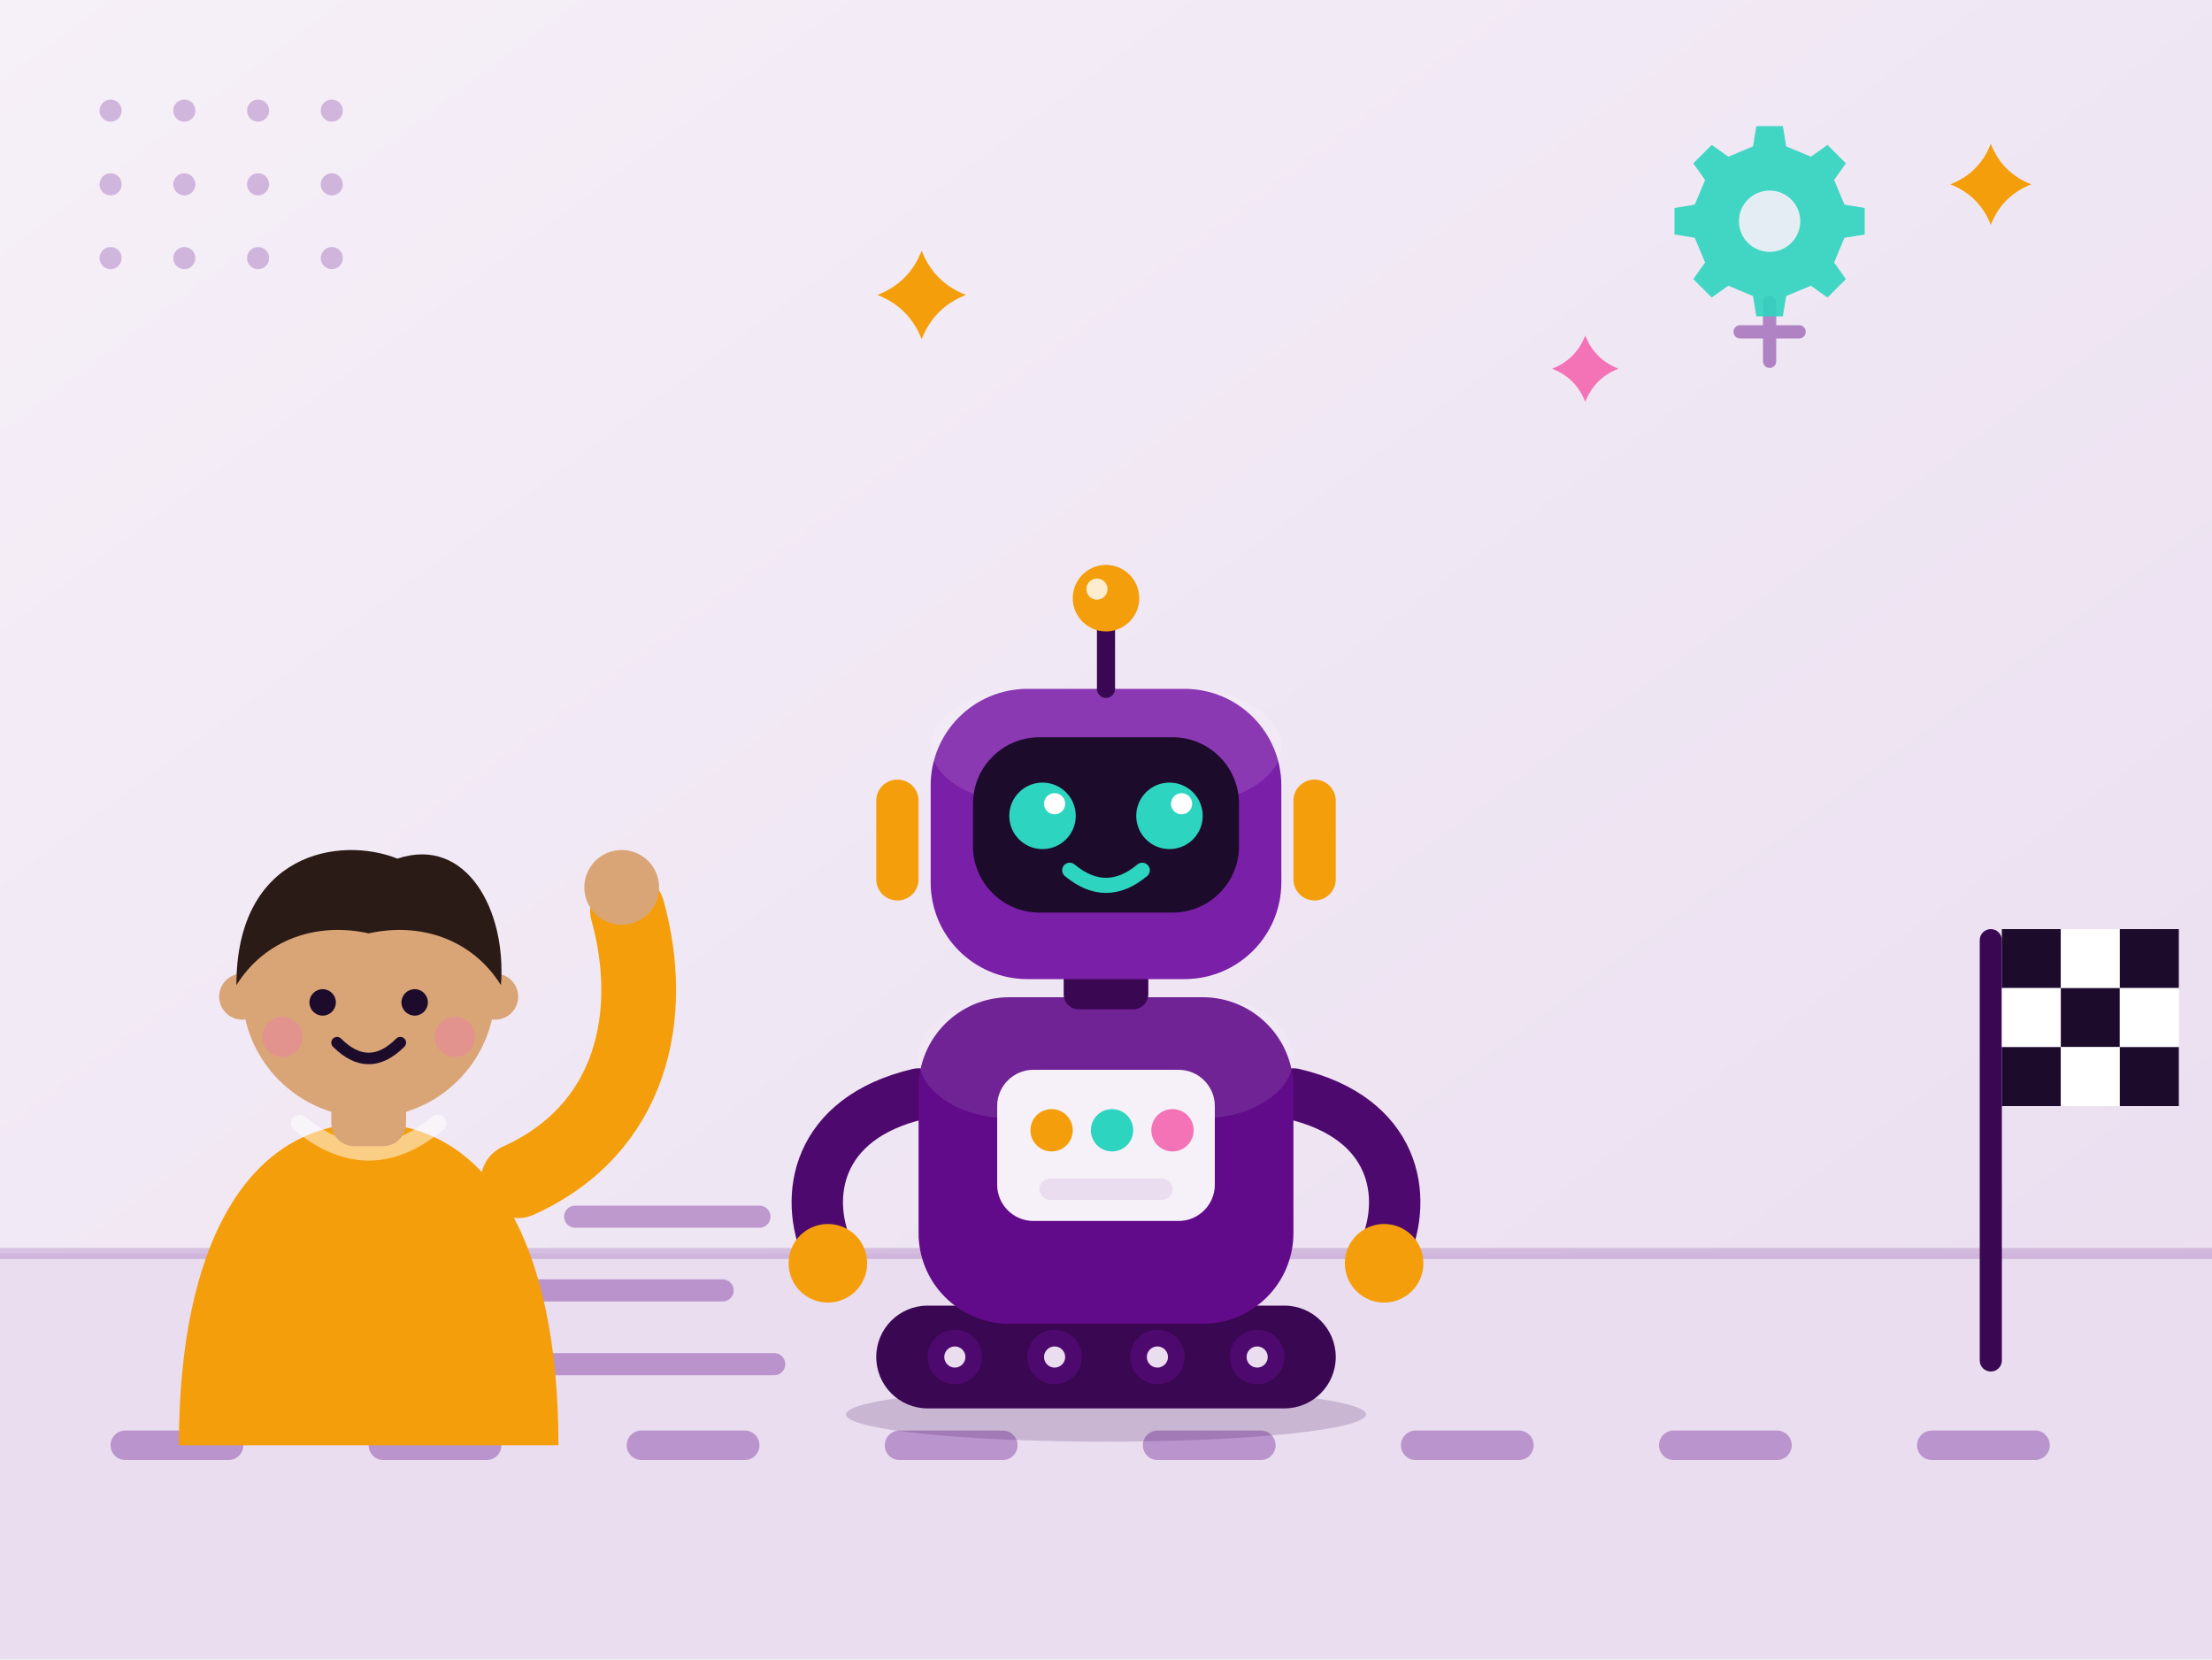
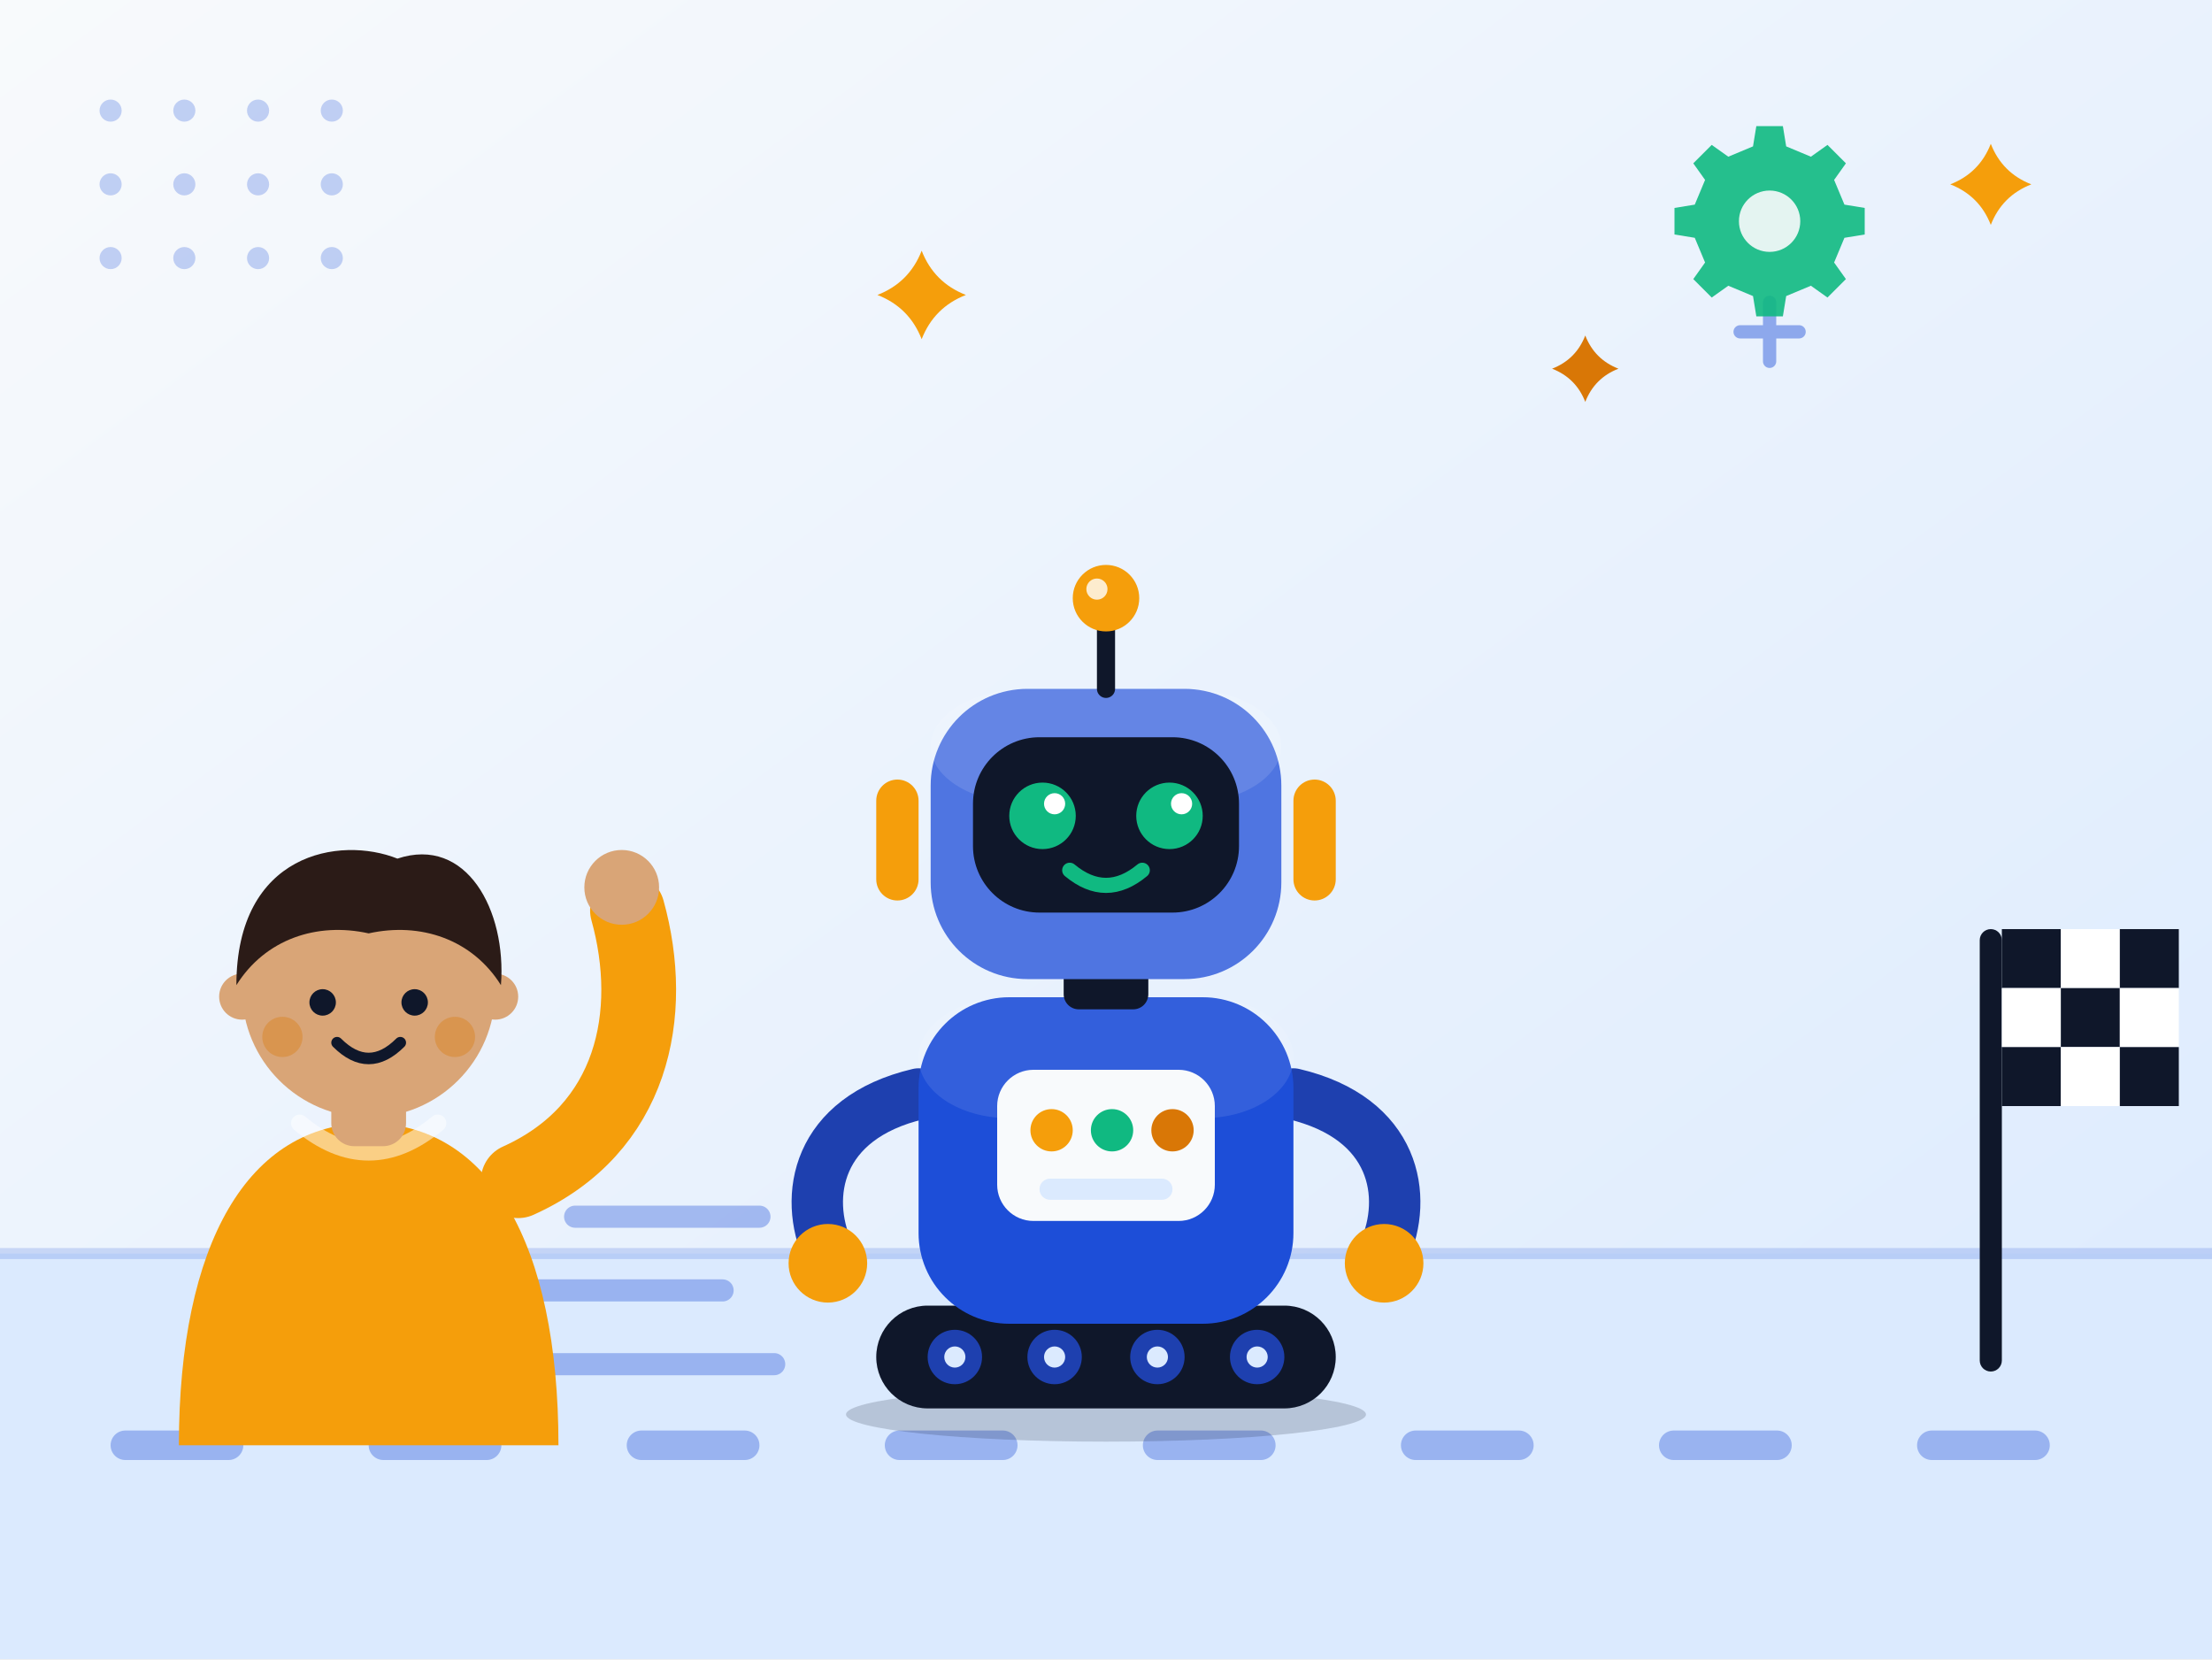
<svg xmlns="http://www.w3.org/2000/svg" viewBox="0 0 600 450" width="600" height="450" role="img">
  <defs>
    <linearGradient id="g7" x1="0" y1="0" x2="1" y2="1">
-       <stop offset="0" stop-color="#f6f0f8" />
-       <stop offset="1" stop-color="#e9ddef" />
+       <stop offset="0" stop-color="#F8FAFC" />
+       <stop offset="1" stop-color="#DBEAFE" />
    </linearGradient>
  </defs>
  <rect width="600" height="450" fill="url(#g7)" />
-   <rect y="340" width="600" height="110" fill="#e9ddef" />
-   <path d="M0,340 H600" stroke="#610b8a" stroke-opacity=".18" stroke-width="3" />
-   <circle cx="30" cy="30" r="3" fill="#610b8a" opacity="0.25" />
-   <circle cx="30" cy="50" r="3" fill="#610b8a" opacity="0.25" />
-   <circle cx="30" cy="70" r="3" fill="#610b8a" opacity="0.25" />
-   <circle cx="50" cy="30" r="3" fill="#610b8a" opacity="0.25" />
-   <circle cx="50" cy="50" r="3" fill="#610b8a" opacity="0.25" />
-   <circle cx="50" cy="70" r="3" fill="#610b8a" opacity="0.25" />
-   <circle cx="70" cy="30" r="3" fill="#610b8a" opacity="0.25" />
-   <circle cx="70" cy="50" r="3" fill="#610b8a" opacity="0.25" />
-   <circle cx="70" cy="70" r="3" fill="#610b8a" opacity="0.25" />
-   <circle cx="90" cy="30" r="3" fill="#610b8a" opacity="0.25" />
-   <circle cx="90" cy="50" r="3" fill="#610b8a" opacity="0.25" />
-   <circle cx="90" cy="70" r="3" fill="#610b8a" opacity="0.25" />
+   <rect y="340" width="600" height="110" fill="#DBEAFE" />
+   <path d="M0,340 H600" stroke="#1D4ED8" stroke-opacity=".18" stroke-width="3" />
+   <circle cx="30" cy="30" r="3" fill="#1D4ED8" opacity="0.25" />
+   <circle cx="30" cy="50" r="3" fill="#1D4ED8" opacity="0.25" />
+   <circle cx="30" cy="70" r="3" fill="#1D4ED8" opacity="0.25" />
+   <circle cx="50" cy="30" r="3" fill="#1D4ED8" opacity="0.25" />
+   <circle cx="50" cy="50" r="3" fill="#1D4ED8" opacity="0.25" />
+   <circle cx="50" cy="70" r="3" fill="#1D4ED8" opacity="0.25" />
+   <circle cx="70" cy="30" r="3" fill="#1D4ED8" opacity="0.25" />
+   <circle cx="70" cy="50" r="3" fill="#1D4ED8" opacity="0.25" />
+   <circle cx="70" cy="70" r="3" fill="#1D4ED8" opacity="0.25" />
+   <circle cx="90" cy="30" r="3" fill="#1D4ED8" opacity="0.25" />
+   <circle cx="90" cy="50" r="3" fill="#1D4ED8" opacity="0.25" />
+   <circle cx="90" cy="70" r="3" fill="#1D4ED8" opacity="0.25" />
  <path d="M540,39 Q543.08,46.92 551,50 Q543.08,53.08 540,61 Q536.92,53.08 529,50 Q536.92,46.92 540,39Z" fill="#f59e0b" opacity="1" />
-   <path d="M472,90H488M480,82V98" stroke="#610b8a" stroke-width="3.6" stroke-linecap="round" opacity="0.45" />
-   <rect x="30" y="388" width="36" height="8" rx="4" fill="#610b8a" opacity=".35" />
-   <rect x="100" y="388" width="36" height="8" rx="4" fill="#610b8a" opacity=".35" />
-   <rect x="170" y="388" width="36" height="8" rx="4" fill="#610b8a" opacity=".35" />
-   <rect x="240" y="388" width="36" height="8" rx="4" fill="#610b8a" opacity=".35" />
-   <rect x="310" y="388" width="36" height="8" rx="4" fill="#610b8a" opacity=".35" />
-   <rect x="380" y="388" width="36" height="8" rx="4" fill="#610b8a" opacity=".35" />
-   <rect x="450" y="388" width="36" height="8" rx="4" fill="#610b8a" opacity=".35" />
-   <rect x="520" y="388" width="36" height="8" rx="4" fill="#610b8a" opacity=".35" />
+   <path d="M472,90H488M480,82V98" stroke="#1D4ED8" stroke-width="3.6" stroke-linecap="round" opacity="0.45" />
+   <rect x="30" y="388" width="36" height="8" rx="4" fill="#1D4ED8" opacity=".35" />
+   <rect x="100" y="388" width="36" height="8" rx="4" fill="#1D4ED8" opacity=".35" />
+   <rect x="170" y="388" width="36" height="8" rx="4" fill="#1D4ED8" opacity=".35" />
+   <rect x="240" y="388" width="36" height="8" rx="4" fill="#1D4ED8" opacity=".35" />
+   <rect x="310" y="388" width="36" height="8" rx="4" fill="#1D4ED8" opacity=".35" />
+   <rect x="380" y="388" width="36" height="8" rx="4" fill="#1D4ED8" opacity=".35" />
+   <rect x="450" y="388" width="36" height="8" rx="4" fill="#1D4ED8" opacity=".35" />
+   <rect x="520" y="388" width="36" height="8" rx="4" fill="#1D4ED8" opacity=".35" />
  <g transform="translate(540,372)">
-     <rect x="-3" y="-120" width="6" height="120" rx="3" fill="#3a0753" />
-     <rect x="3" y="-120" width="16" height="16" fill="#1c0b2b" />
+     <rect x="-3" y="-120" width="6" height="120" rx="3" fill="#0F172A" />
+     <rect x="3" y="-120" width="16" height="16" fill="#0F172A" />
    <rect x="3" y="-104" width="16" height="16" fill="#fff" />
-     <rect x="3" y="-88" width="16" height="16" fill="#1c0b2b" />
+     <rect x="3" y="-88" width="16" height="16" fill="#0F172A" />
    <rect x="19" y="-120" width="16" height="16" fill="#fff" />
-     <rect x="19" y="-104" width="16" height="16" fill="#1c0b2b" />
+     <rect x="19" y="-104" width="16" height="16" fill="#0F172A" />
    <rect x="19" y="-88" width="16" height="16" fill="#fff" />
-     <rect x="35" y="-120" width="16" height="16" fill="#1c0b2b" />
+     <rect x="35" y="-120" width="16" height="16" fill="#0F172A" />
    <rect x="35" y="-104" width="16" height="16" fill="#fff" />
-     <rect x="35" y="-88" width="16" height="16" fill="#1c0b2b" />
+     <rect x="35" y="-88" width="16" height="16" fill="#0F172A" />
  </g>
  <g transform="translate(300,382) scale(0.82) rotate(0)">
-     <ellipse cx="0" cy="2" rx="86" ry="9" fill="#3a0753" opacity=".18" />
-     <rect x="-76" y="-34" width="152" height="34" rx="17" fill="#3a0753" />
-     <circle cx="-50" cy="-17" r="9" fill="#4e096e" />
-     <circle cx="-50" cy="-17" r="3.5" fill="#e9ddef" />
-     <circle cx="-17" cy="-17" r="9" fill="#4e096e" />
-     <circle cx="-17" cy="-17" r="3.5" fill="#e9ddef" />
-     <circle cx="17" cy="-17" r="9" fill="#4e096e" />
-     <circle cx="17" cy="-17" r="3.5" fill="#e9ddef" />
-     <circle cx="50" cy="-17" r="9" fill="#4e096e" />
-     <circle cx="50" cy="-17" r="3.5" fill="#e9ddef" />
-     <path d="M-62,-104 C-96,-96 -100,-70 -92,-52" stroke="#4e096e" stroke-width="17" fill="none" stroke-linecap="round" />
+     <ellipse cx="0" cy="2" rx="86" ry="9" fill="#0F172A" opacity=".18" />
+     <rect x="-76" y="-34" width="152" height="34" rx="17" fill="#0F172A" />
+     <circle cx="-50" cy="-17" r="9" fill="#1E40AF" />
+     <circle cx="-50" cy="-17" r="3.5" fill="#DBEAFE" />
+     <circle cx="-17" cy="-17" r="9" fill="#1E40AF" />
+     <circle cx="-17" cy="-17" r="3.5" fill="#DBEAFE" />
+     <circle cx="17" cy="-17" r="9" fill="#1E40AF" />
+     <circle cx="17" cy="-17" r="3.5" fill="#DBEAFE" />
+     <circle cx="50" cy="-17" r="9" fill="#1E40AF" />
+     <circle cx="50" cy="-17" r="3.5" fill="#DBEAFE" />
+     <path d="M-62,-104 C-96,-96 -100,-70 -92,-52" stroke="#1E40AF" stroke-width="17" fill="none" stroke-linecap="round" />
    <circle cx="-92" cy="-48" r="13" fill="#f59e0b" />
-     <path d="M62,-104 C96,-96 100,-70 92,-52" stroke="#4e096e" stroke-width="17" fill="none" stroke-linecap="round" />
+     <path d="M62,-104 C96,-96 100,-70 92,-52" stroke="#1E40AF" stroke-width="17" fill="none" stroke-linecap="round" />
    <circle cx="92" cy="-48" r="13" fill="#f59e0b" />
-     <rect x="-62" y="-136" width="124" height="108" rx="30" fill="#610b8a" />
+     <rect x="-62" y="-136" width="124" height="108" rx="30" fill="#1D4ED8" />
    <rect x="-62" y="-136" width="124" height="40" rx="30" fill="#fff" opacity=".1" />
-     <rect x="-36" y="-112" width="72" height="50" rx="12" fill="#f6f0f8" />
+     <rect x="-36" y="-112" width="72" height="50" rx="12" fill="#F8FAFC" />
    <circle cx="-18" cy="-92" r="7" fill="#f59e0b" />
-     <circle cx="2" cy="-92" r="7" fill="#2dd4bf" />
-     <circle cx="22" cy="-92" r="7" fill="#f472b6" />
-     <rect x="-22" y="-76" width="44" height="7" rx="3.5" fill="#e9ddef" />
-     <rect x="-14" y="-148" width="28" height="16" rx="5" fill="#3a0753" />
+     <circle cx="2" cy="-92" r="7" fill="#10B981" />
+     <circle cx="22" cy="-92" r="7" fill="#D97706" />
+     <rect x="-22" y="-76" width="44" height="7" rx="3.5" fill="#DBEAFE" />
+     <rect x="-14" y="-148" width="28" height="16" rx="5" fill="#0F172A" />
    <rect x="-76" y="-208" width="14" height="40" rx="7" fill="#f59e0b" />
    <rect x="62" y="-208" width="14" height="40" rx="7" fill="#f59e0b" />
-     <rect x="-58" y="-238" width="116" height="96" rx="32" fill="#7a1fa8" />
+     <rect x="-58" y="-238" width="116" height="96" rx="32" fill="#4F75E1" />
    <rect x="-58" y="-238" width="116" height="38" rx="32" fill="#fff" opacity=".12" />
-     <rect x="-44" y="-222" width="88" height="58" rx="22" fill="#1c0b2b" />
-     <circle cx="-21" cy="-196" r="11" fill="#2dd4bf" />
-     <circle cx="21" cy="-196" r="11" fill="#2dd4bf" />
+     <rect x="-44" y="-222" width="88" height="58" rx="22" fill="#0F172A" />
+     <circle cx="-21" cy="-196" r="11" fill="#10B981" />
+     <circle cx="21" cy="-196" r="11" fill="#10B981" />
    <circle cx="-17" cy="-200" r="3.5" fill="#fff" />
    <circle cx="25" cy="-200" r="3.5" fill="#fff" />
-     <path d="M-12,-178 Q0,-168 12,-178" stroke="#2dd4bf" stroke-width="5" fill="none" stroke-linecap="round" />
-     <path d="M0,-238 V-262" stroke="#3a0753" stroke-width="6" stroke-linecap="round" />
+     <path d="M-12,-178 Q0,-168 12,-178" stroke="#10B981" stroke-width="5" fill="none" stroke-linecap="round" />
+     <path d="M0,-238 V-262" stroke="#0F172A" stroke-width="6" stroke-linecap="round" />
    <circle cx="0" cy="-268" r="11" fill="#f59e0b" />
    <circle cx="-3" cy="-271" r="3.5" fill="#fff" opacity=".8" />
  </g>
-   <path d="M150,370 H210 M140,350 H196 M156,330 H206" stroke="#610b8a" stroke-opacity=".35" stroke-width="6" stroke-linecap="round" />
+   <path d="M150,370 H210 M140,350 H196 M156,330 H206" stroke="#1D4ED8" stroke-opacity=".35" stroke-width="6" stroke-linecap="round" />
  <g transform="translate(100,392) scale(0.78,0.78)">
    <path d="M-66,0 C-66,-70 -42,-112 0,-112 C42,-112 66,-70 66,0Z" fill="#f59e0b" />
    <path d="M-24,-112 Q0,-92 24,-112" stroke="#fff" stroke-opacity=".5" stroke-width="6" fill="none" stroke-linecap="round" />
    <path d="M52,-92 C92,-110 100,-150 90,-186" stroke="#f59e0b" stroke-width="26" fill="none" stroke-linecap="round" />
    <circle cx="88" cy="-194" r="13" fill="#d9a577" />
    <rect x="-13" y="-126" width="26" height="22" rx="8" fill="#d9a577" />
    <circle cx="0" cy="-158" r="44" fill="#d9a577" />
    <circle cx="-44" cy="-156" r="8" fill="#d9a577" />
    <circle cx="44" cy="-156" r="8" fill="#d9a577" />
    <path d="M-46,-160 C-46,-206 -10,-212 10,-204 C34,-212 48,-186 46,-160 C36,-176 18,-182 0,-178 C-18,-182 -36,-176 -46,-160Z" fill="#2b1b17" />
-     <circle cx="-16" cy="-154" r="4.6" fill="#1c0b2b" />
-     <circle cx="16" cy="-154" r="4.6" fill="#1c0b2b" />
-     <circle cx="-30" cy="-142" r="7" fill="#f472b6" opacity=".35" />
-     <circle cx="30" cy="-142" r="7" fill="#f472b6" opacity=".35" />
-     <path d="M-11,-140 Q0,-129 11,-140" stroke="#1c0b2b" stroke-width="4" fill="none" stroke-linecap="round" />
+     <circle cx="-16" cy="-154" r="4.6" fill="#0F172A" />
+     <circle cx="16" cy="-154" r="4.6" fill="#0F172A" />
+     <circle cx="-30" cy="-142" r="7" fill="#D97706" opacity=".35" />
+     <circle cx="30" cy="-142" r="7" fill="#D97706" opacity=".35" />
+     <path d="M-11,-140 Q0,-129 11,-140" stroke="#0F172A" stroke-width="4" fill="none" stroke-linecap="round" />
  </g>
  <path d="M250,68 Q253.36,76.64 262,80 Q253.36,83.36 250,92 Q246.64,83.36 238,80 Q246.64,76.64 250,68Z" fill="#f59e0b" opacity="1" />
-   <path d="M430,91 Q432.52,97.48 439,100 Q432.52,102.52 430,109 Q427.48,102.52 421,100 Q427.48,97.48 430,91Z" fill="#f472b6" opacity="1" />
-   <polygon points="500.3,55.5 505.8,56.4 505.8,63.6 500.3,64.5 497.5,71.2 500.7,75.7 495.7,80.7 491.2,77.5 484.5,80.3 483.6,85.8 476.4,85.8 475.5,80.3 468.8,77.5 464.3,80.7 459.3,75.7 462.5,71.2 459.7,64.5 454.2,63.6 454.2,56.4 459.7,55.5 462.5,48.8 459.3,44.3 464.3,39.3 468.8,42.5 475.5,39.7 476.4,34.2 483.6,34.2 484.5,39.7 491.2,42.5 495.7,39.3 500.7,44.3 497.5,48.8" fill="#2dd4bf" opacity="0.9" stroke-linejoin="round" />
-   <circle cx="480" cy="60" r="8.32" fill="#f6f0f8" opacity="0.9" />
+   <path d="M430,91 Q432.52,97.48 439,100 Q432.52,102.52 430,109 Q427.48,102.52 421,100 Q427.48,97.48 430,91Z" fill="#D97706" opacity="1" />
+   <polygon points="500.3,55.5 505.8,56.4 505.8,63.6 500.3,64.5 497.5,71.2 500.7,75.7 495.7,80.7 491.2,77.5 484.5,80.3 483.6,85.8 476.4,85.8 475.5,80.3 468.8,77.5 464.3,80.7 459.3,75.7 462.5,71.2 459.7,64.5 454.2,63.6 454.2,56.4 459.7,55.5 462.5,48.8 459.3,44.3 464.3,39.3 468.8,42.5 475.5,39.7 476.4,34.2 483.6,34.2 484.5,39.7 491.2,42.5 495.7,39.3 500.7,44.3 497.5,48.8" fill="#10B981" opacity="0.9" stroke-linejoin="round" />
+   <circle cx="480" cy="60" r="8.32" fill="#F8FAFC" opacity="0.9" />
</svg>
